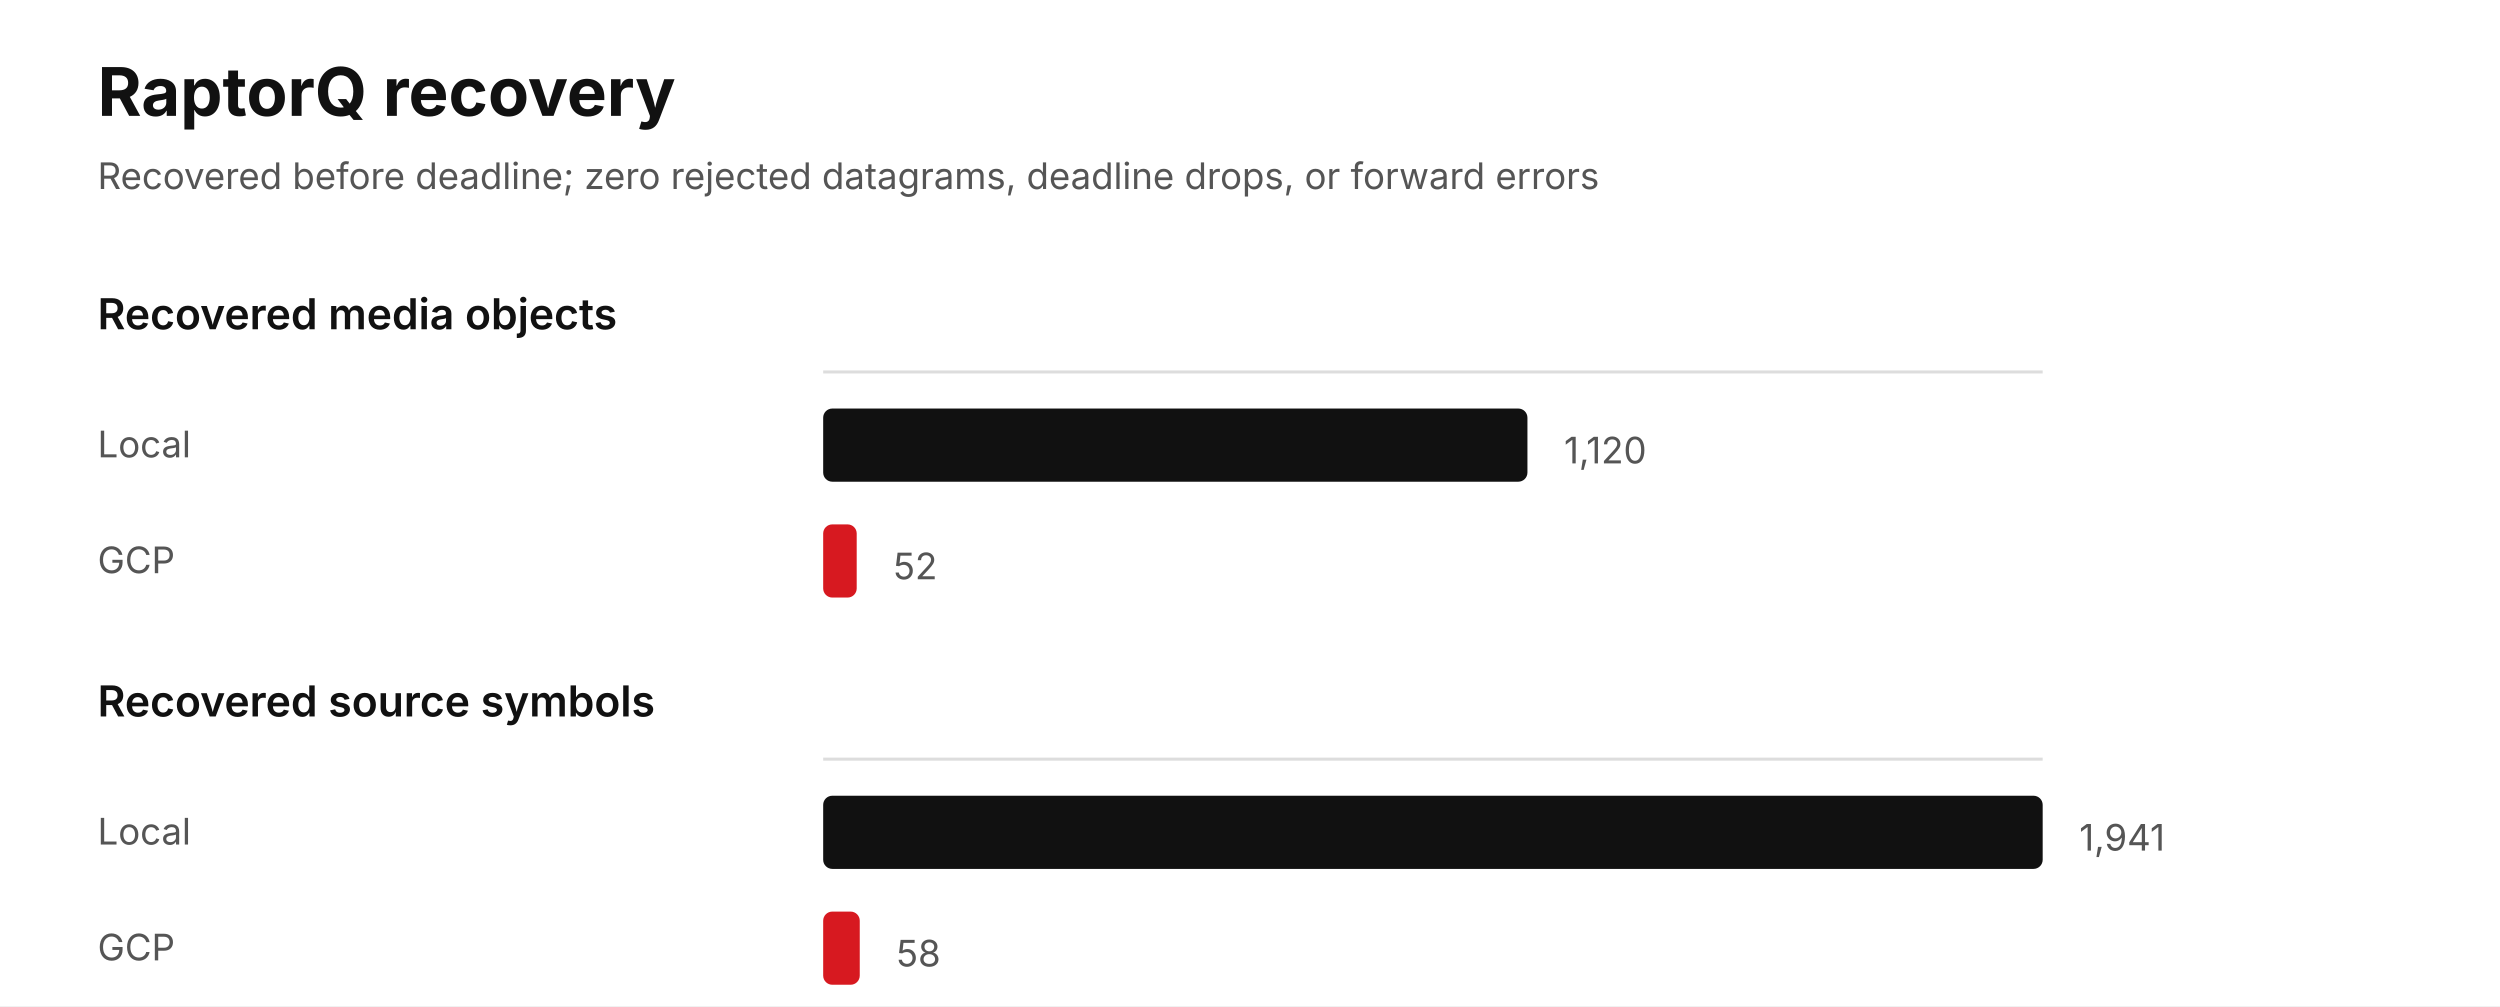
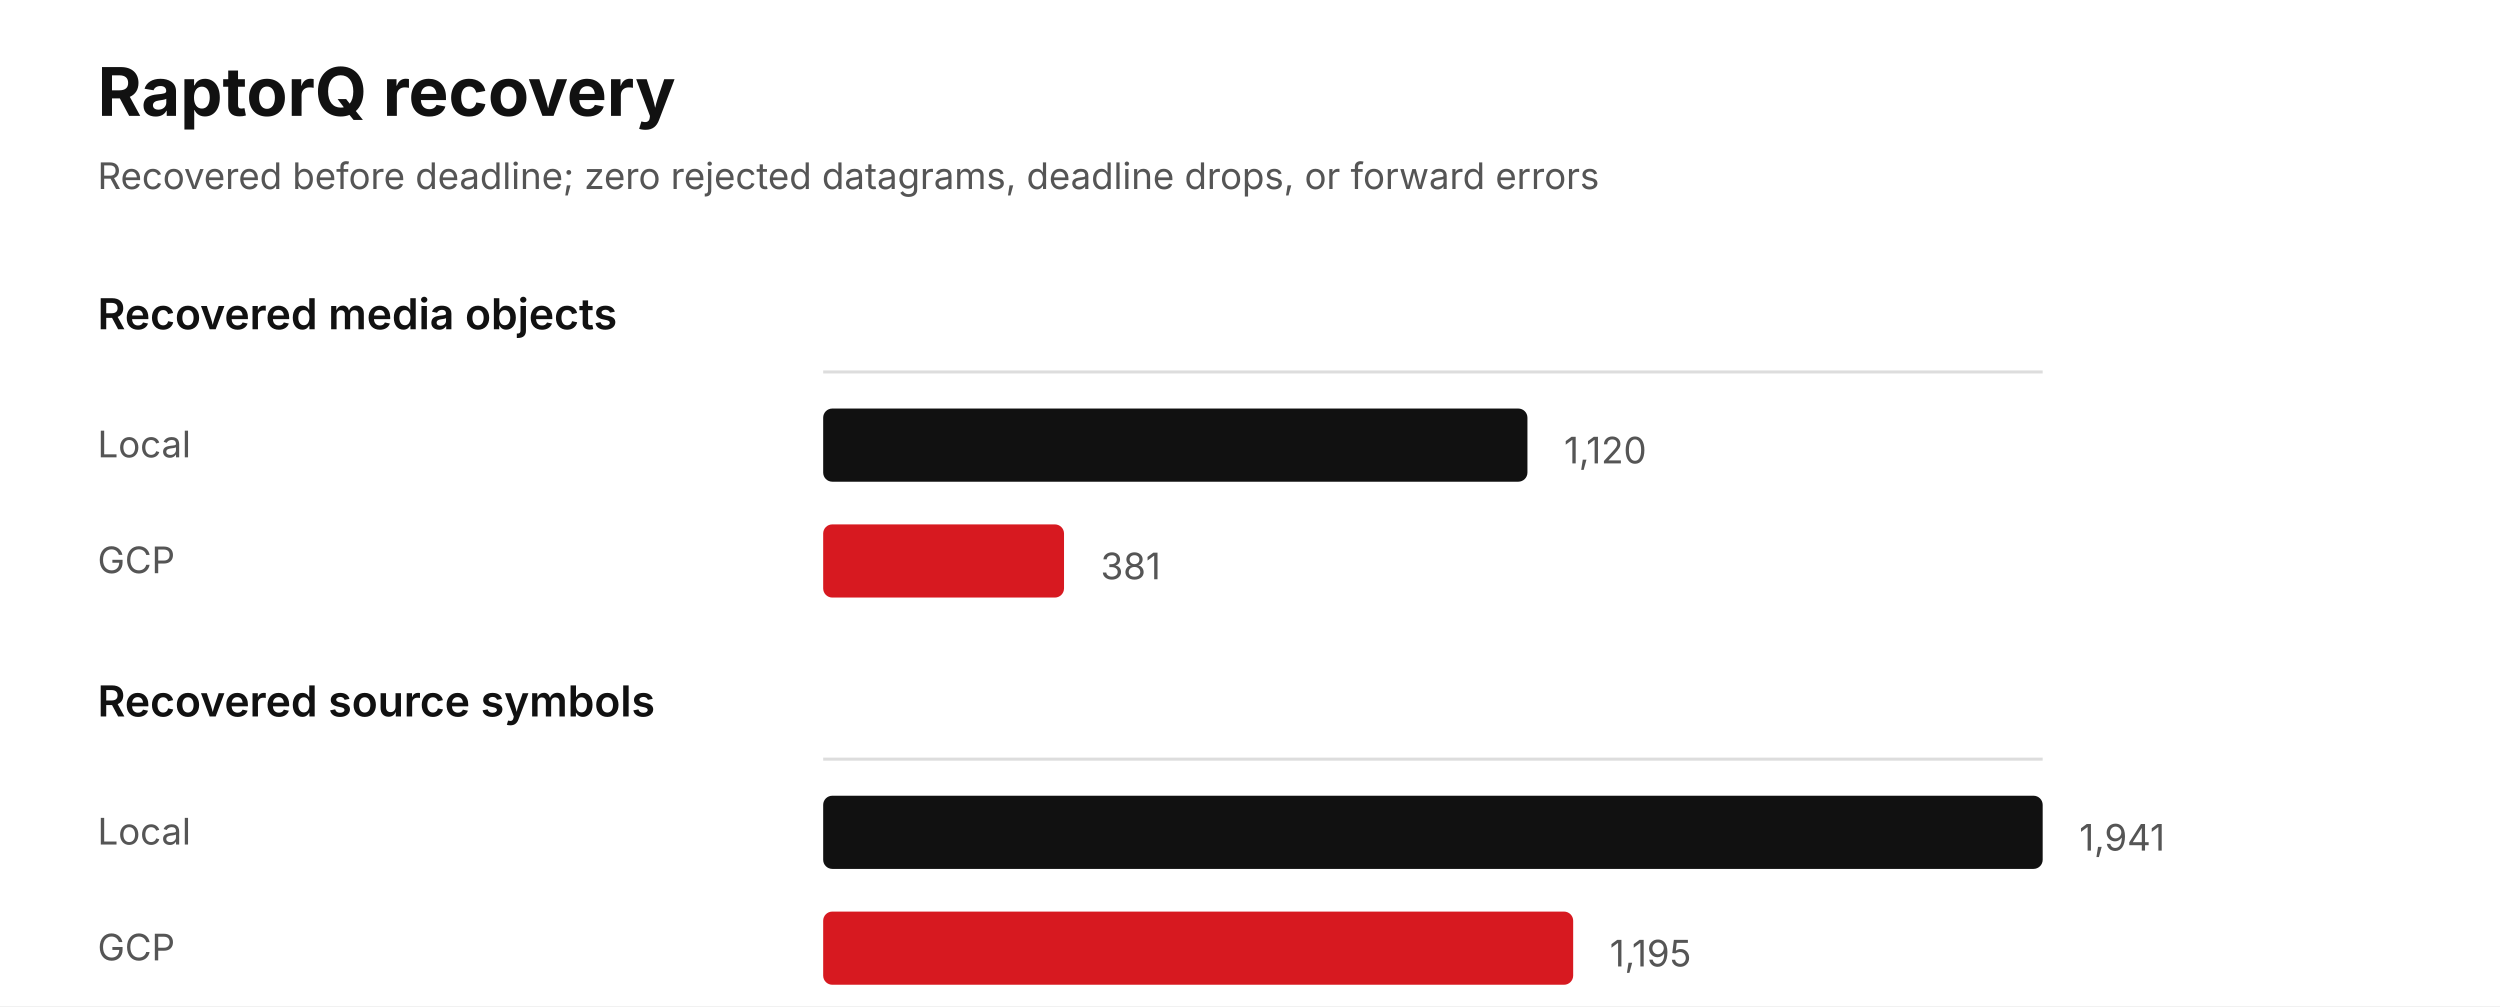
<svg xmlns="http://www.w3.org/2000/svg" width="820" height="330" viewBox="0 0 820 330" role="img" aria-labelledby="title desc">
  <style>
    .bg{fill:#fff}.title{font:700 22px -apple-system,BlinkMacSystemFont,"Segoe UI",sans-serif;fill:#111}.label{font:600 14px -apple-system,BlinkMacSystemFont,"Segoe UI",sans-serif;fill:#111}.small{font:12px -apple-system,BlinkMacSystemFont,"Segoe UI",sans-serif;fill:#555}.axis{stroke:#ddd;stroke-width:1}.local{fill:#111}.gcp{fill:#d71920}.zero{fill:#0f7b3f}
  </style>
  <rect class="bg" width="820" height="330" />
  <text x="32" y="38" class="title">RaptorQ recovery</text>
  <text x="32" y="62" class="small">Recovered before deadline; zero rejected datagrams, deadline drops, or forward errors</text>
  <text x="32" y="108" class="label">Recovered media objects</text>
  <line x1="270" y1="122" x2="670" y2="122" class="axis" />
  <text x="32" y="150" class="small">Local</text>
  <rect x="270" y="134" width="231" height="24" rx="3" class="local" />
  <text x="513" y="152" class="small">1,120</text>
  <text x="32" y="188" class="small">GCP</text>
-   <rect x="270" y="172" width="11" height="24" rx="3" class="gcp" />
-   <text x="293" y="190" class="small">52</text>
+   <rect x="270" y="172" width="79" height="24" rx="3" class="gcp" />
+   <text x="361" y="190" class="small">381</text>
  <text x="32" y="235" class="label">Recovered source symbols</text>
  <line x1="270" y1="249" x2="670" y2="249" class="axis" />
  <text x="32" y="277" class="small">Local</text>
  <rect x="270" y="261" width="400" height="24" rx="3" class="local" />
  <text x="682" y="279" class="small">1,941</text>
  <text x="32" y="315" class="small">GCP</text>
-   <rect x="270" y="299" width="12" height="24" rx="3" class="gcp" />
-   <text x="294" y="317" class="small">58</text>
+   <rect x="270" y="299" width="246" height="24" rx="3" class="gcp" />
+   <text x="528" y="317" class="small">1,195</text>
</svg>
